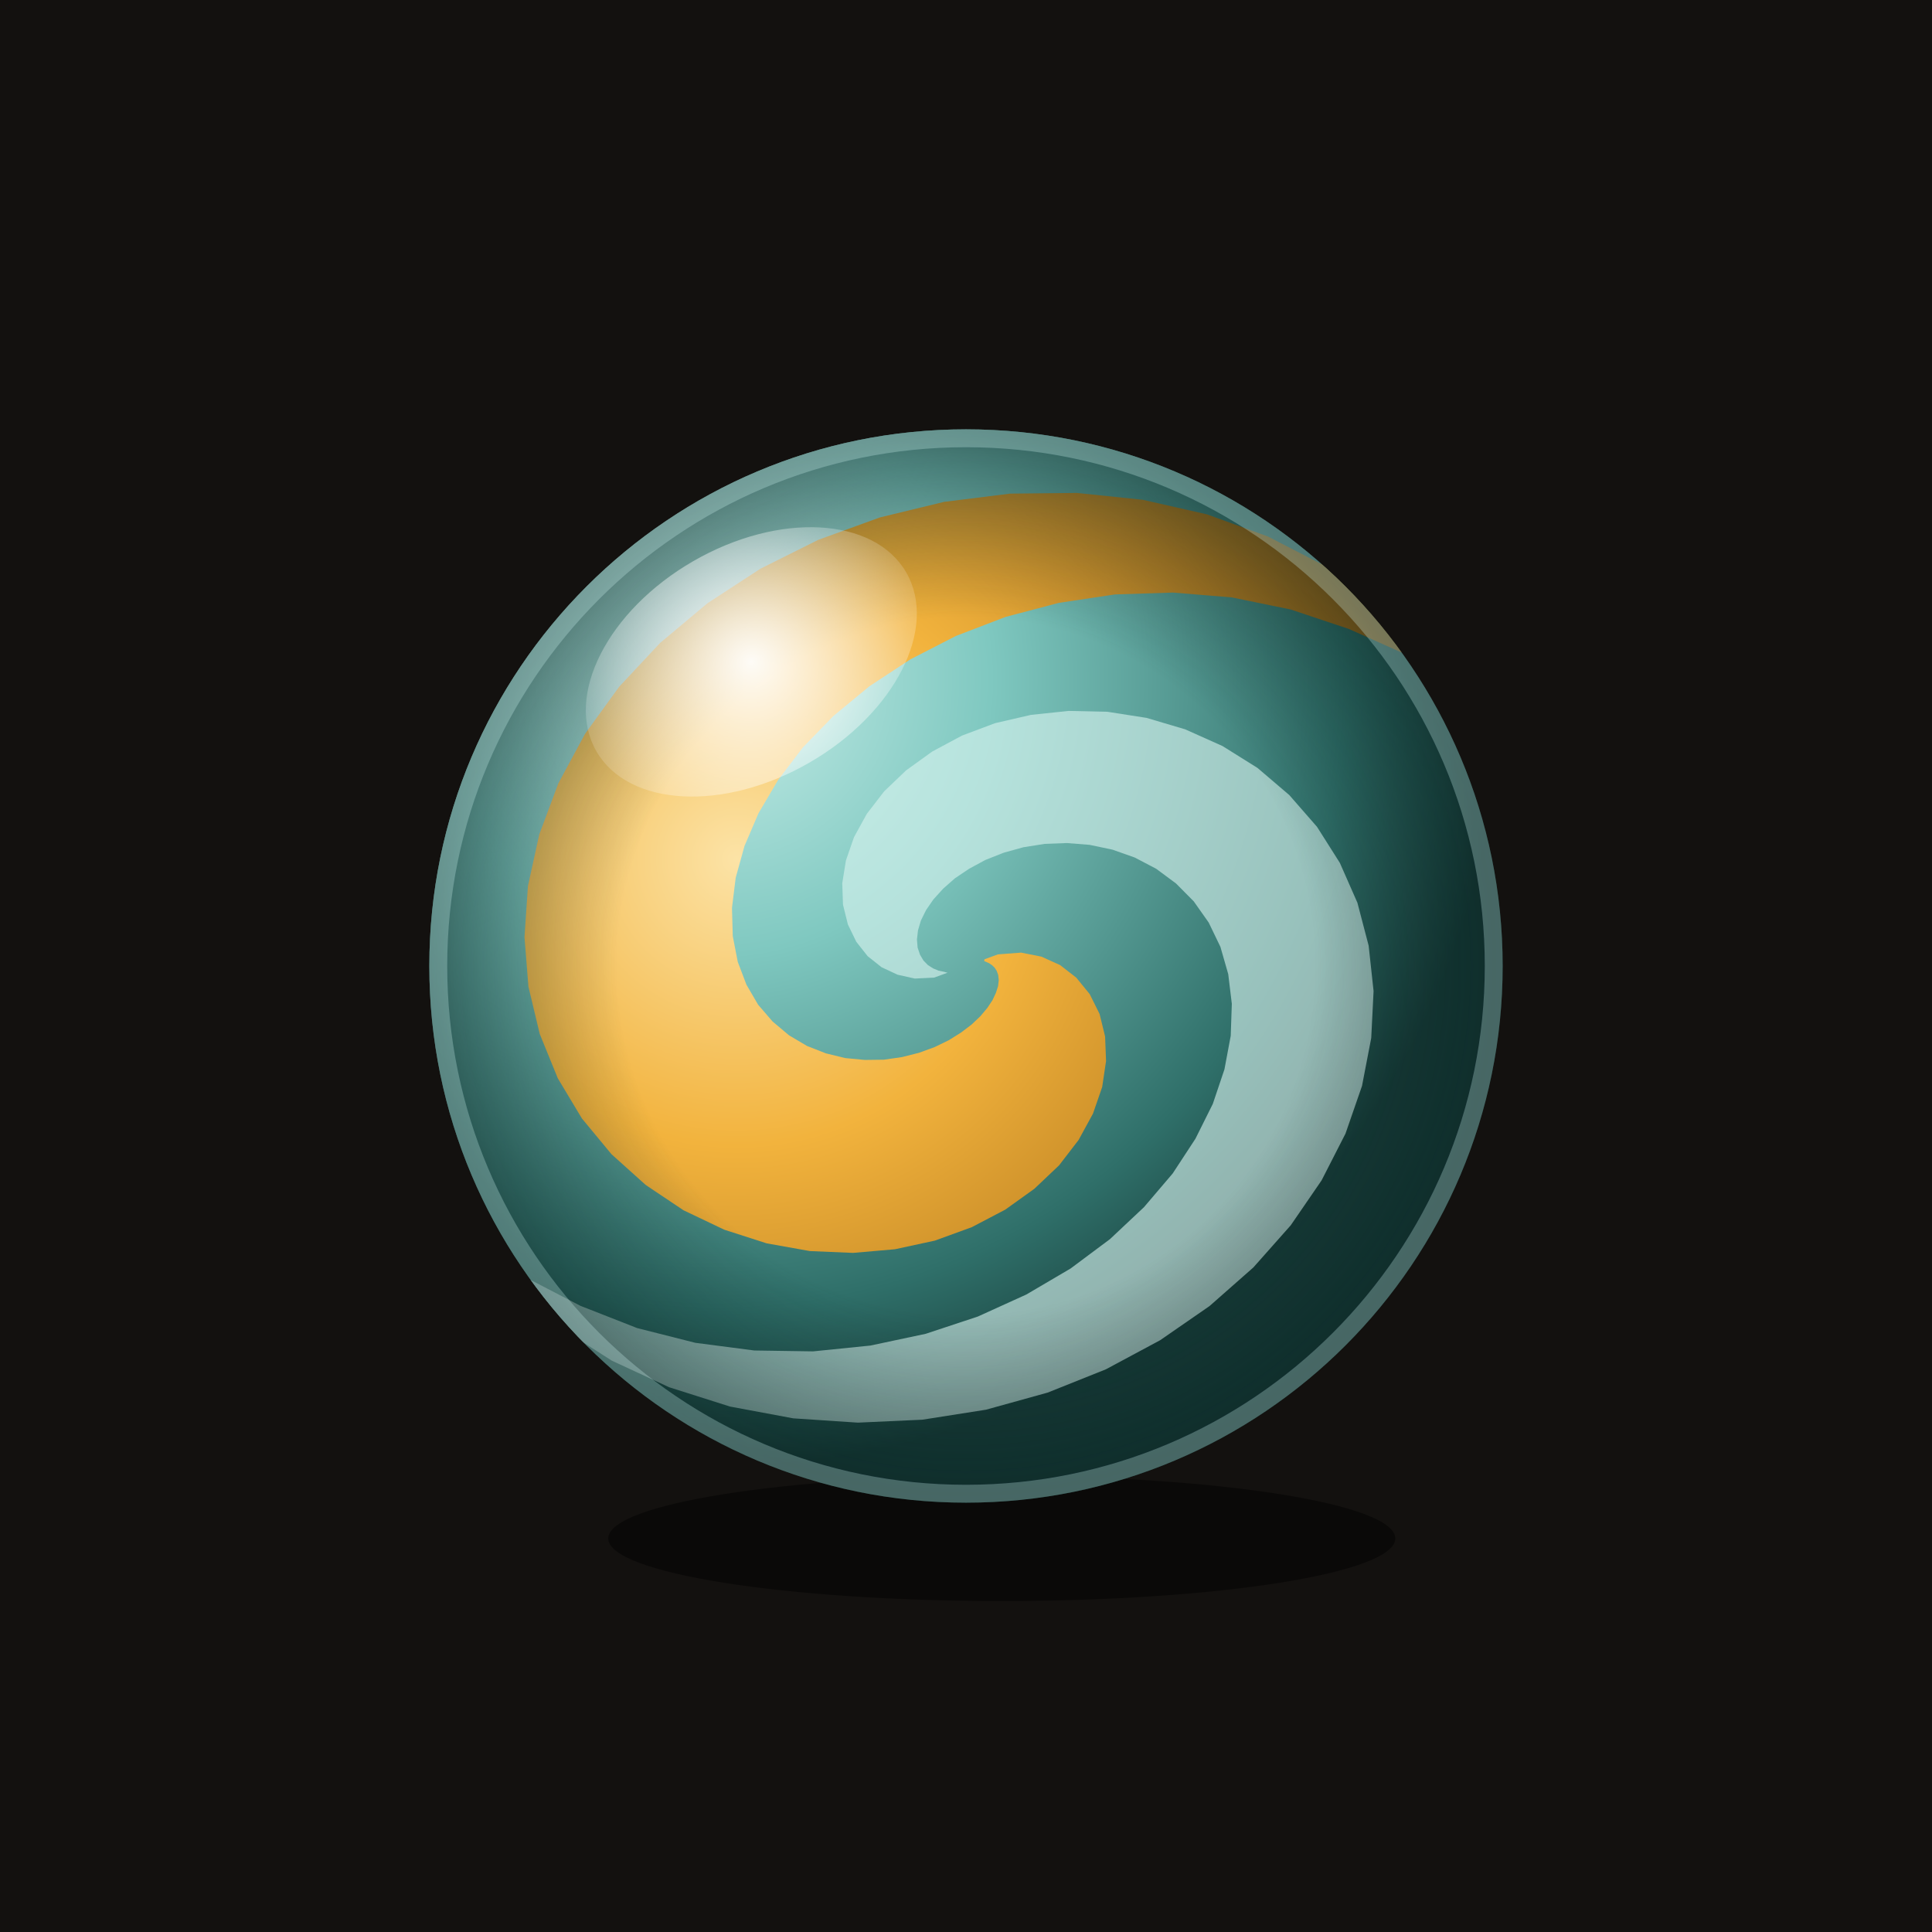
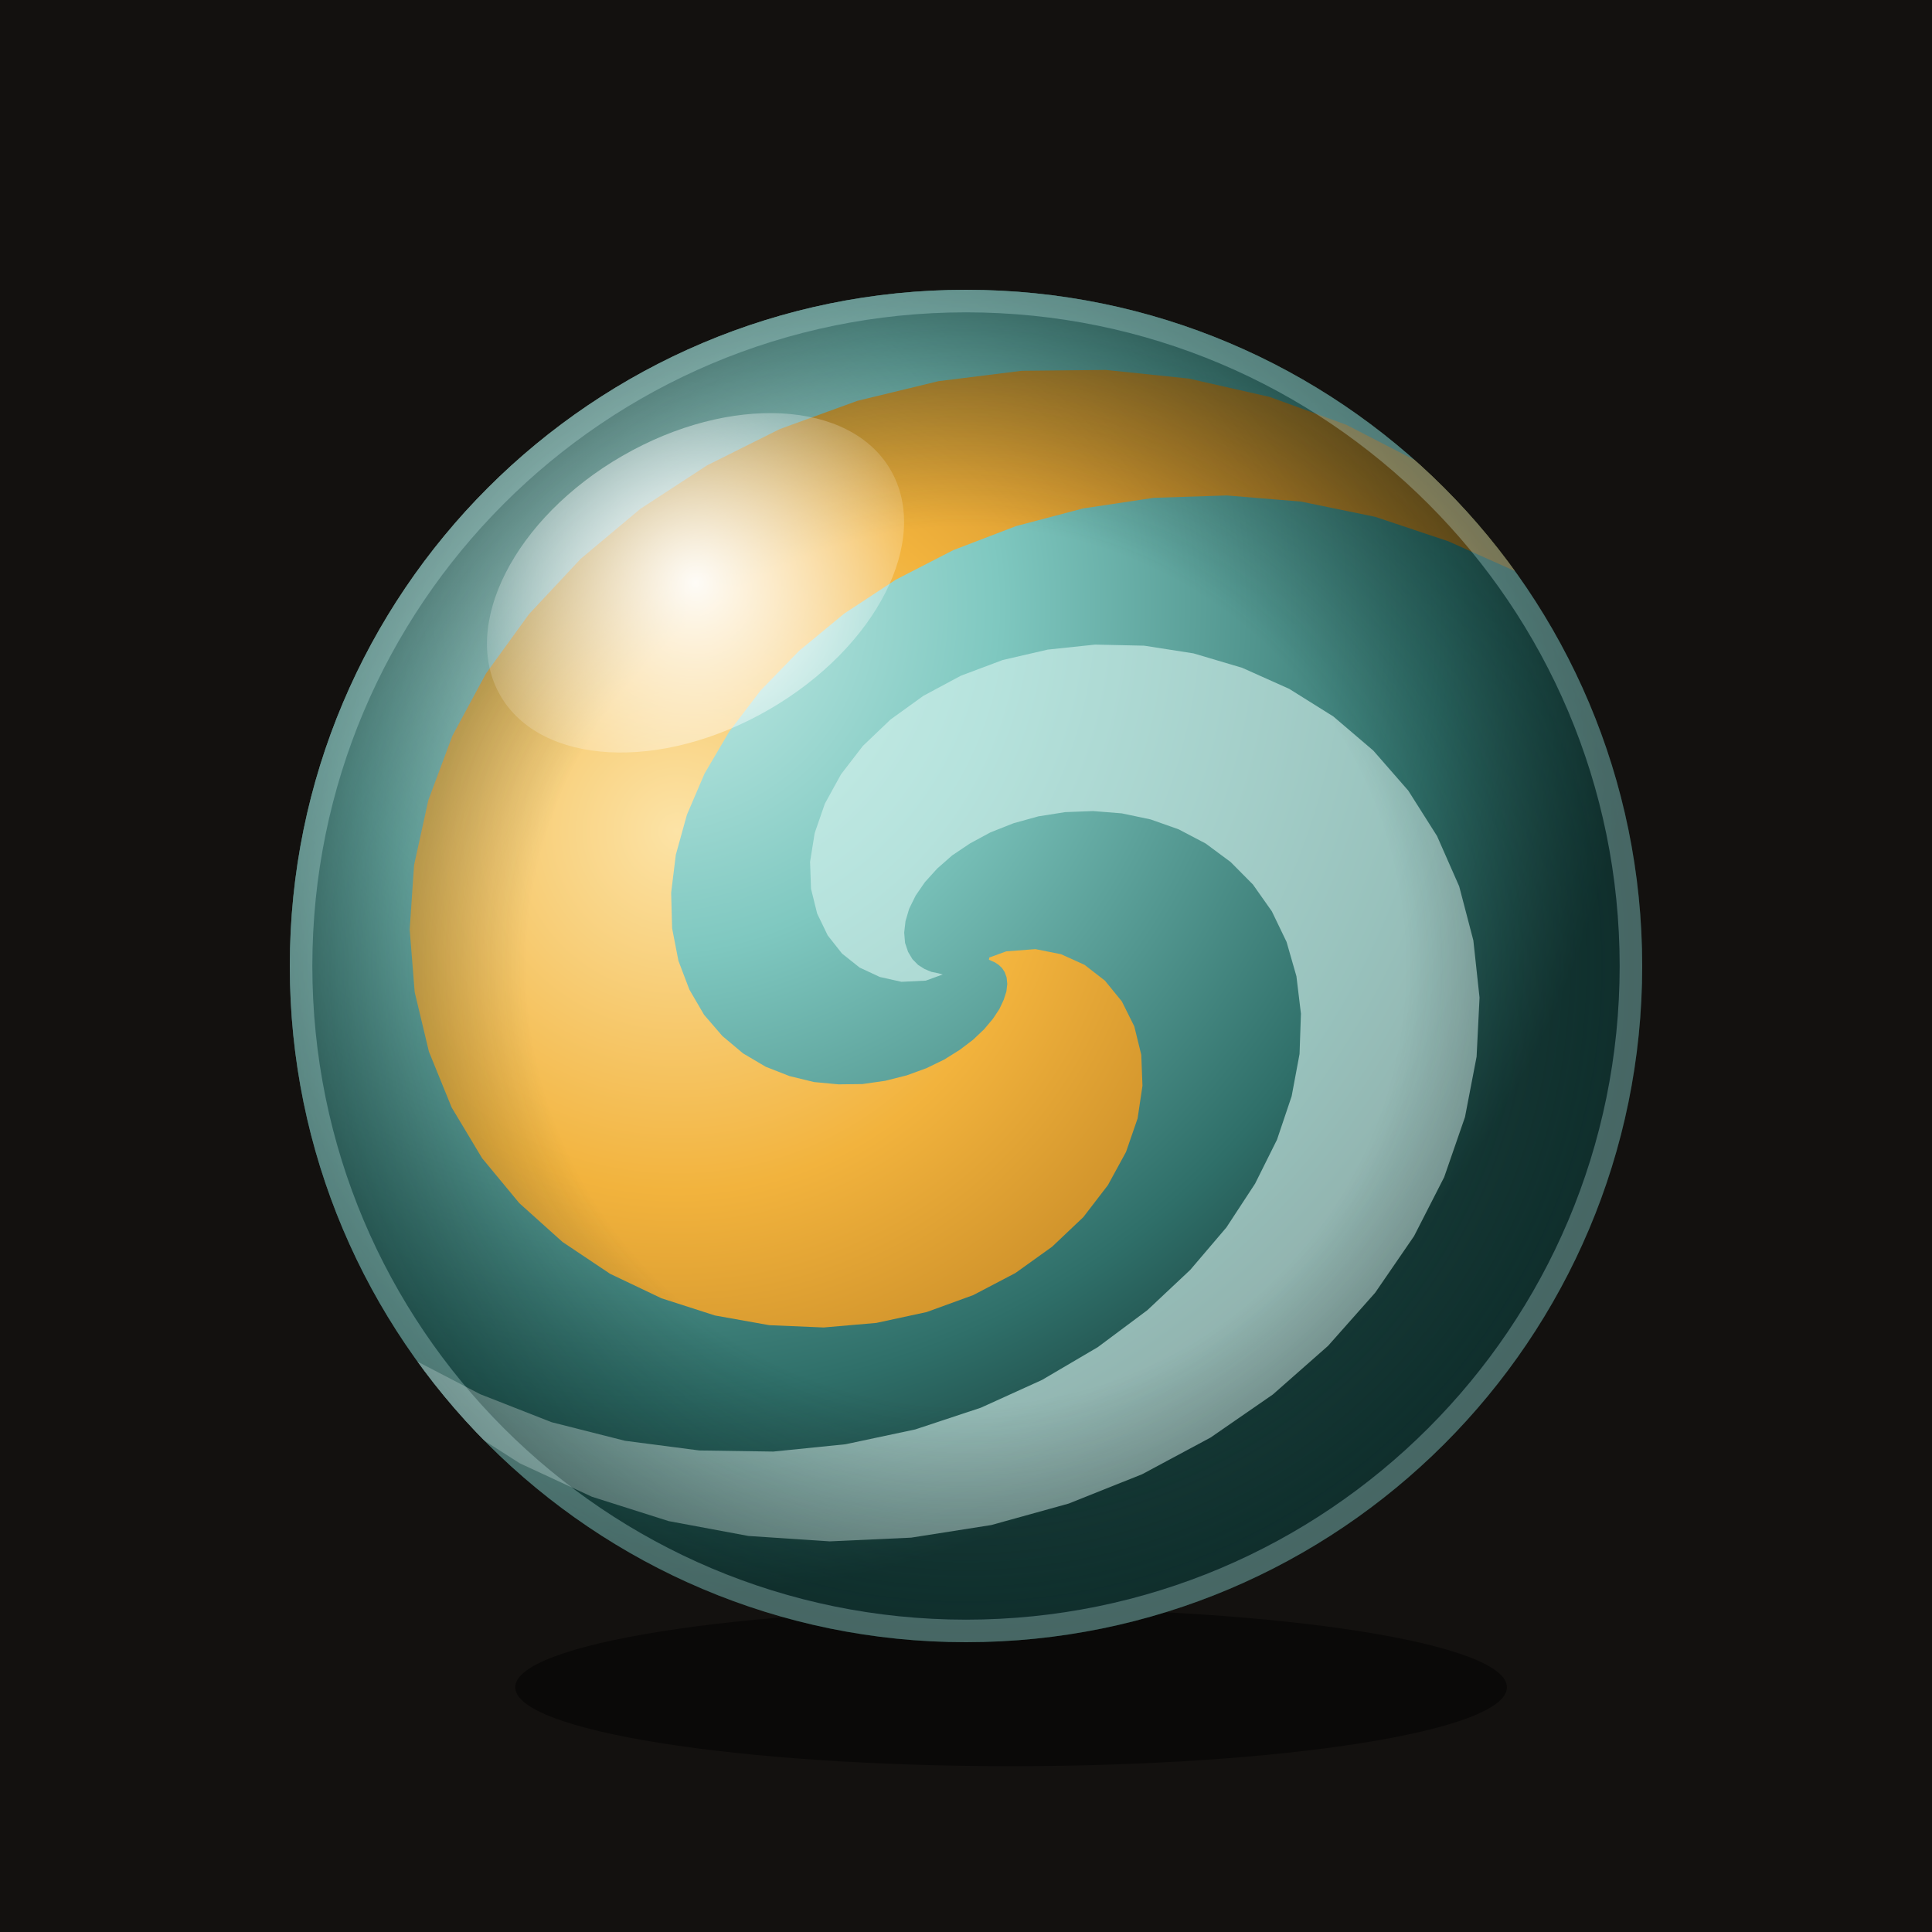
- <svg xmlns="http://www.w3.org/2000/svg" width="432" height="432" viewBox="0 0 108 108">
+ <svg xmlns="http://www.w3.org/2000/svg" width="512" height="512" viewBox="11.143 11.143 85.714 85.714">
  <defs>
    <radialGradient id="body" cx="40" cy="38" r="44" gradientUnits="userSpaceOnUse">
      <stop offset="0" stop-color="#C9EFEA" />
      <stop offset="0.35" stop-color="#7FC8C0" />
      <stop offset="0.8" stop-color="#2F6F69" />
      <stop offset="1" stop-color="#173B38" />
    </radialGradient>
    <radialGradient id="amberR" cx="44" cy="44" r="40" gradientUnits="userSpaceOnUse">
      <stop offset="0" stop-color="#FCE3A6" />
      <stop offset="0.4" stop-color="#F2B33D" />
      <stop offset="1" stop-color="#9A600F" />
    </radialGradient>
    <radialGradient id="limb" cx="54" cy="54" r="30" gradientUnits="userSpaceOnUse">
      <stop offset="0.65" stop-color="#06201E" stop-opacity="0" />
      <stop offset="1" stop-color="#06201E" stop-opacity="0.5" />
    </radialGradient>
    <radialGradient id="shine" cx="42" cy="37" r="12" gradientUnits="userSpaceOnUse">
      <stop offset="0" stop-color="#FFFFFF" stop-opacity="0.95" />
      <stop offset="1" stop-color="#FFFFFF" stop-opacity="0" />
    </radialGradient>
    <clipPath id="ball">
      <circle cx="54" cy="54" r="30" />
    </clipPath>
  </defs>
-   <rect width="108" height="108" fill="#13110F" />
+   <rect x="-10" y="-10" width="128" height="128" fill="#13110F" />
  <ellipse cx="56" cy="86" rx="22" ry="3.5" fill="#000" opacity="0.45" />
  <circle cx="54" cy="54" r="30" fill="url(#body)" />
  <g clip-path="url(#ball)">
    <g transform="rotate(-20 54 54)">
      <path d="M52.10,54.00 L51.07,53.68 L50.24,53.15 L49.54,52.45 L49.02,51.60 L48.70,50.63 L48.59,49.56 L48.71,48.43 L49.08,47.29 L49.71,46.16 L50.58,45.09 L51.70,44.11 L53.04,43.26 L54.59,42.58 L56.32,42.09 L58.19,41.82 L60.17,41.80 L62.21,42.05 L64.26,42.56 L66.29,43.35 L68.23,44.42 L70.04,45.76 L71.68,47.35 L73.10,49.17 L74.25,51.20 L75.10,53.40 L75.61,55.73 L75.77,58.16 L75.54,60.63 L74.93,63.11 L73.91,65.53 L72.51,67.87 L70.73,70.06 L68.58,72.06 L66.10,73.83 L63.33,75.33 L60.29,76.52 L57.04,77.37 L53.64,77.86 L50.13,77.97 L46.57,77.69 L43.04,77.00 L39.59,75.92 L36.28,74.46 L33.18,72.63 L30.35,70.45 L27.85,67.96 L25.73,65.19 L24.14,62.17 L24.90,61.92 L27.25,64.48 L29.80,66.73 L32.58,68.62 L35.53,70.15 L38.60,71.32 L41.72,72.11 L44.85,72.55 L47.92,72.64 L50.89,72.41 L53.71,71.89 L56.34,71.10 L58.74,70.07 L60.89,68.85 L62.75,67.46 L64.33,65.96 L65.60,64.37 L66.57,62.73 L67.24,61.07 L67.62,59.44 L67.73,57.86 L67.58,56.36 L67.20,54.96 L66.61,53.68 L65.85,52.53 L64.94,51.53 L63.92,50.69 L62.81,50.00 L61.65,49.47 L60.47,49.09 L59.29,48.86 L58.15,48.77 L57.05,48.80 L56.03,48.95 L55.10,49.18 L54.28,49.50 L53.56,49.88 L52.97,50.30 L52.50,50.75 L52.16,51.21 L51.93,51.67 L51.81,52.11 L51.80,52.53 L51.87,52.90 L52.02,53.23 L52.23,53.50 L52.47,53.72 L52.73,53.88 L52.90,54.00 Z" fill="#D8F3EF" opacity="0.62" />
      <path d="M55.90,54.00 L57.15,54.35 L58.14,54.95 L58.96,55.75 L59.57,56.72 L59.96,57.84 L60.10,59.07 L59.96,60.36 L59.54,61.67 L58.84,62.96 L57.85,64.18 L56.59,65.29 L55.08,66.25 L53.33,67.01 L51.40,67.55 L49.31,67.83 L47.11,67.83 L44.85,67.52 L42.58,66.91 L40.35,65.99 L38.23,64.76 L36.26,63.23 L34.49,61.43 L32.99,59.38 L31.78,57.11 L30.91,54.67 L30.41,52.09 L30.31,49.42 L30.62,46.72 L31.36,44.04 L32.52,41.42 L34.10,38.93 L36.08,36.61 L38.43,34.52 L41.12,32.70 L44.11,31.18 L47.36,30.00 L50.80,29.20 L54.38,28.79 L58.05,28.79 L61.72,29.20 L65.35,30.03 L68.87,31.27 L72.20,32.89 L75.29,34.88 L78.07,37.21 L80.49,39.83 L82.47,42.71 L83.86,45.83 L83.10,46.08 L80.55,43.61 L77.87,41.48 L75.01,39.72 L72.01,38.34 L68.93,37.33 L65.82,36.70 L62.76,36.42 L59.78,36.47 L56.93,36.83 L54.27,37.46 L51.82,38.33 L49.61,39.40 L47.68,40.64 L46.02,42.01 L44.66,43.46 L43.59,44.96 L42.82,46.47 L42.32,47.97 L42.09,49.42 L42.11,50.79 L42.34,52.06 L42.78,53.22 L43.38,54.26 L44.12,55.16 L44.97,55.91 L45.90,56.53 L46.89,57.00 L47.89,57.35 L48.89,57.56 L49.87,57.66 L50.80,57.66 L51.67,57.57 L52.47,57.40 L53.18,57.18 L53.80,56.91 L54.32,56.61 L54.74,56.30 L55.06,55.98 L55.30,55.67 L55.45,55.37 L55.52,55.09 L55.52,54.84 L55.47,54.63 L55.38,54.45 L55.27,54.30 L55.15,54.18 L55.05,54.09 L55.10,54.00 Z" fill="url(#amberR)" />
    </g>
  </g>
  <circle cx="54" cy="54" r="30" fill="url(#limb)" />
  <circle cx="54" cy="54" r="29.5" fill="none" stroke="#C9EFEA" stroke-opacity="0.3" stroke-width="1" />
  <ellipse cx="42" cy="37" rx="10" ry="6.5" transform="rotate(-30 42 37)" fill="url(#shine)" />
</svg>
